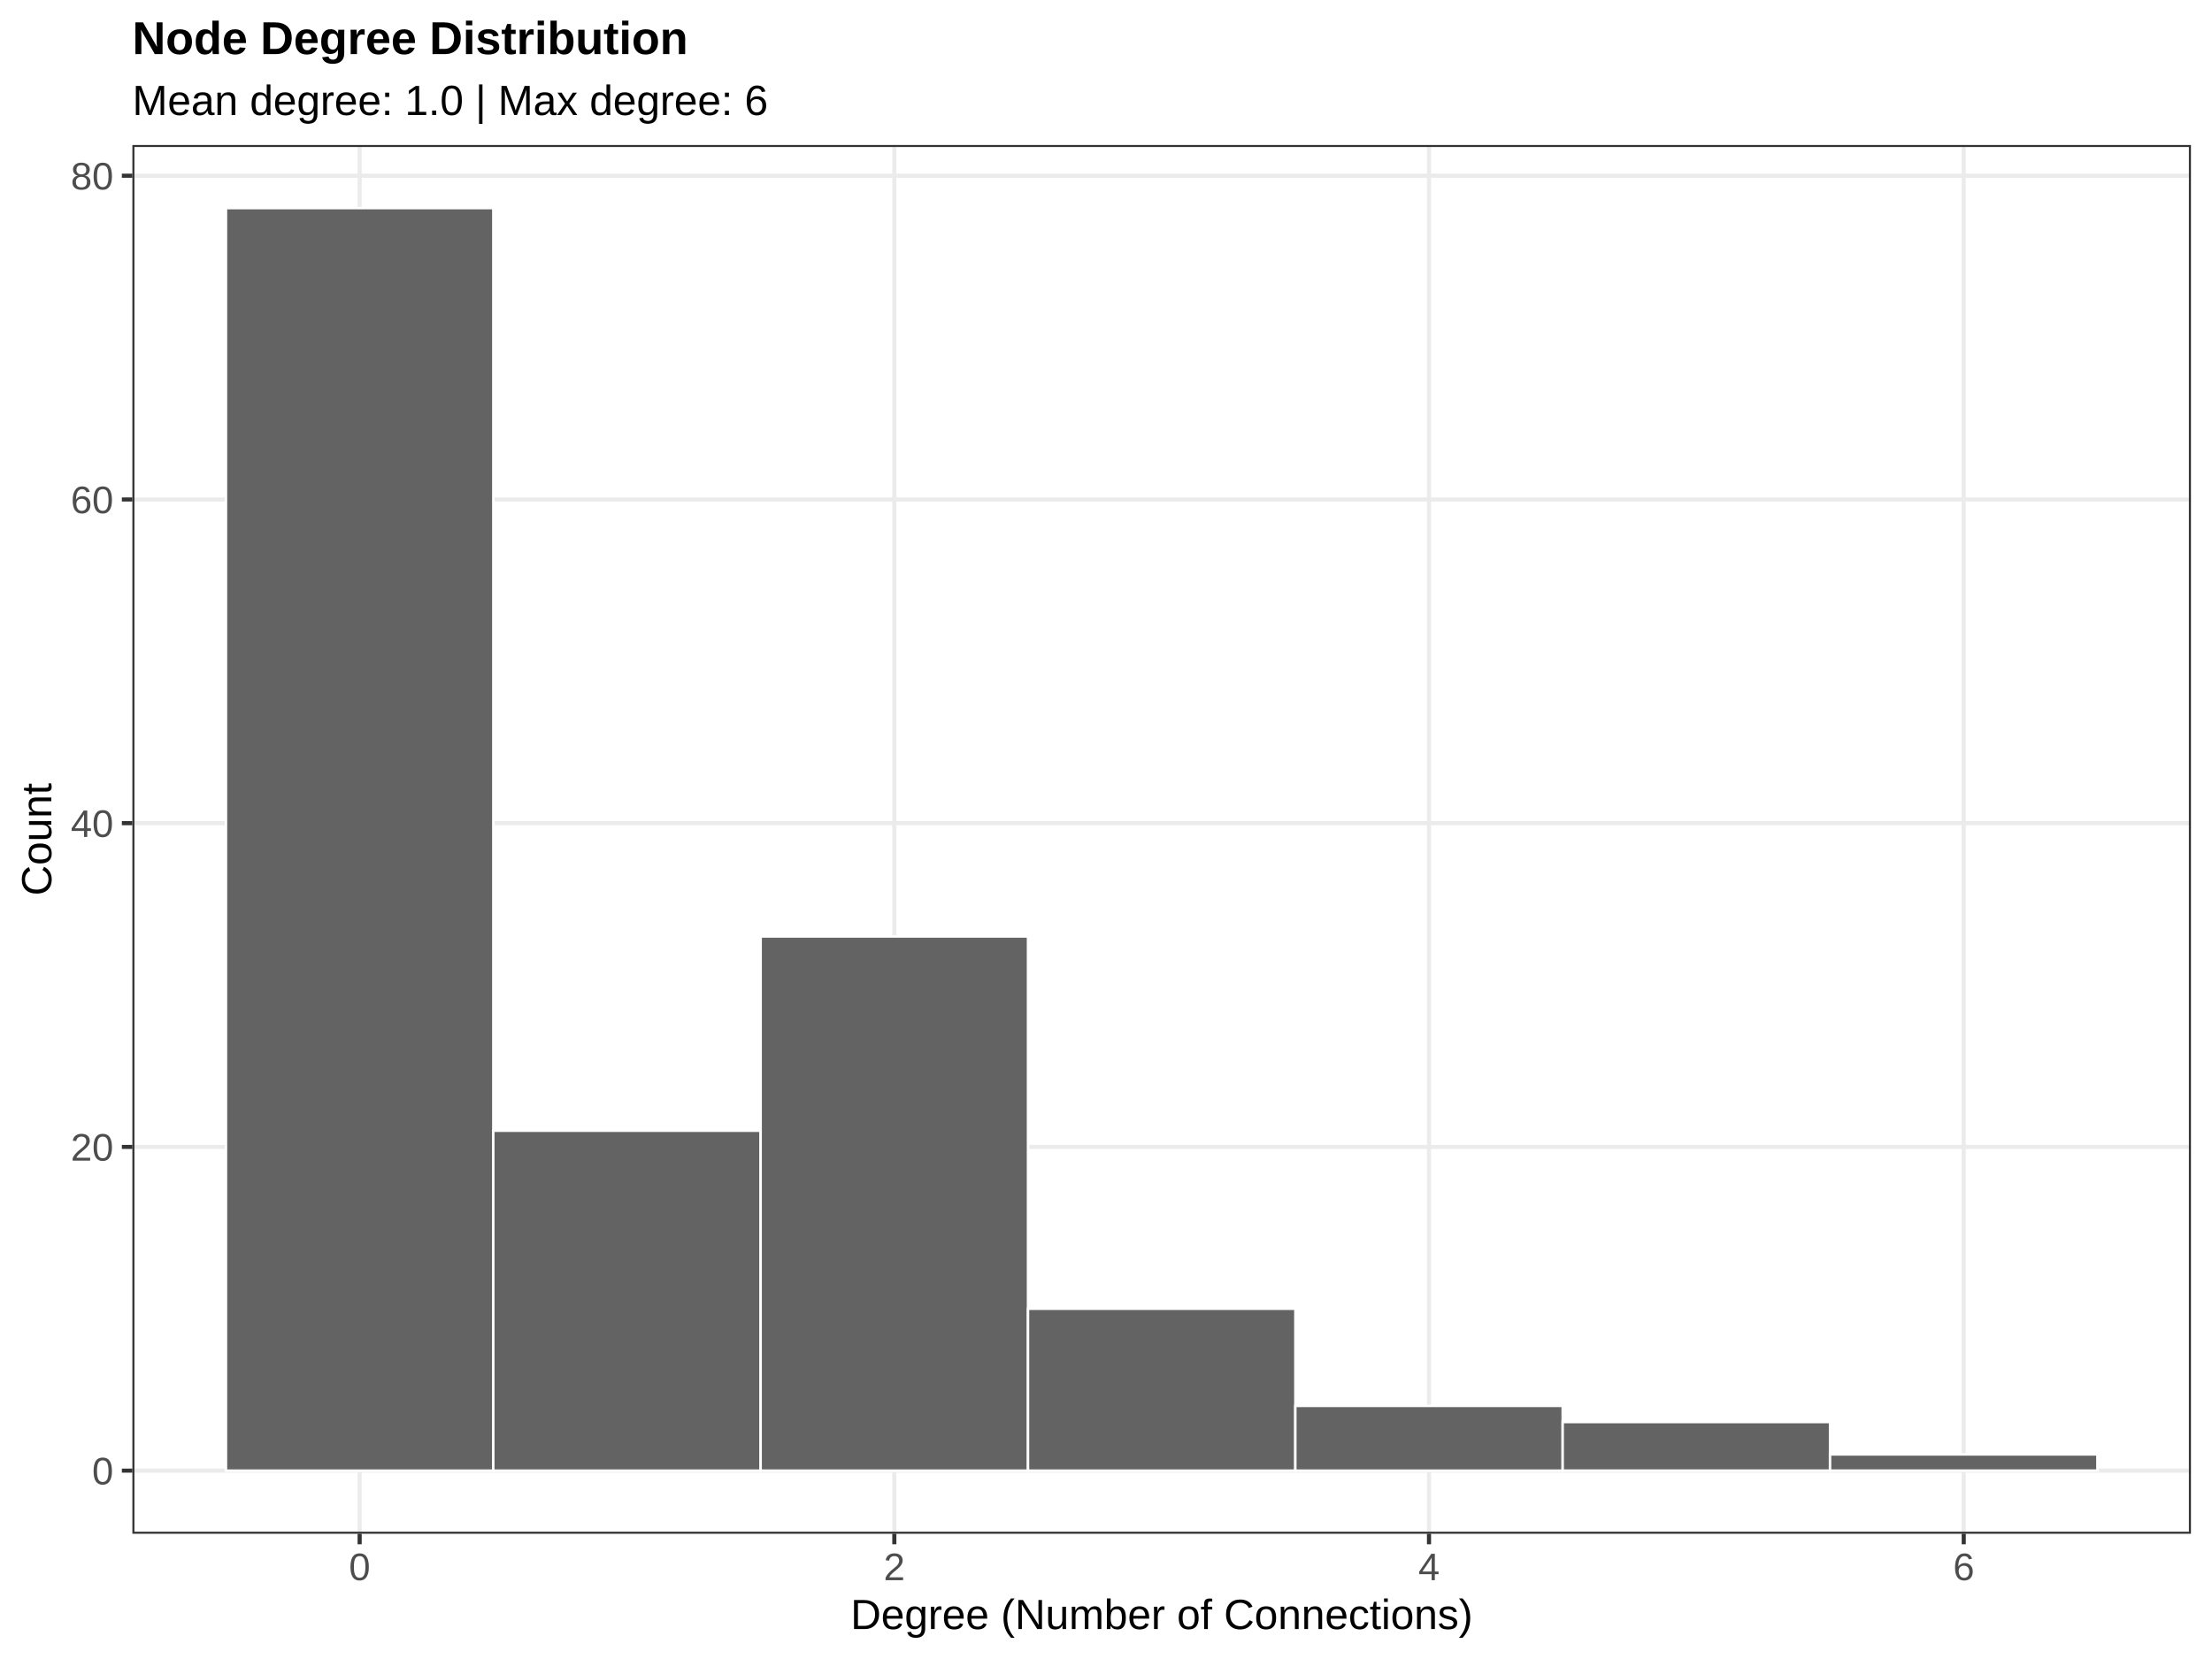
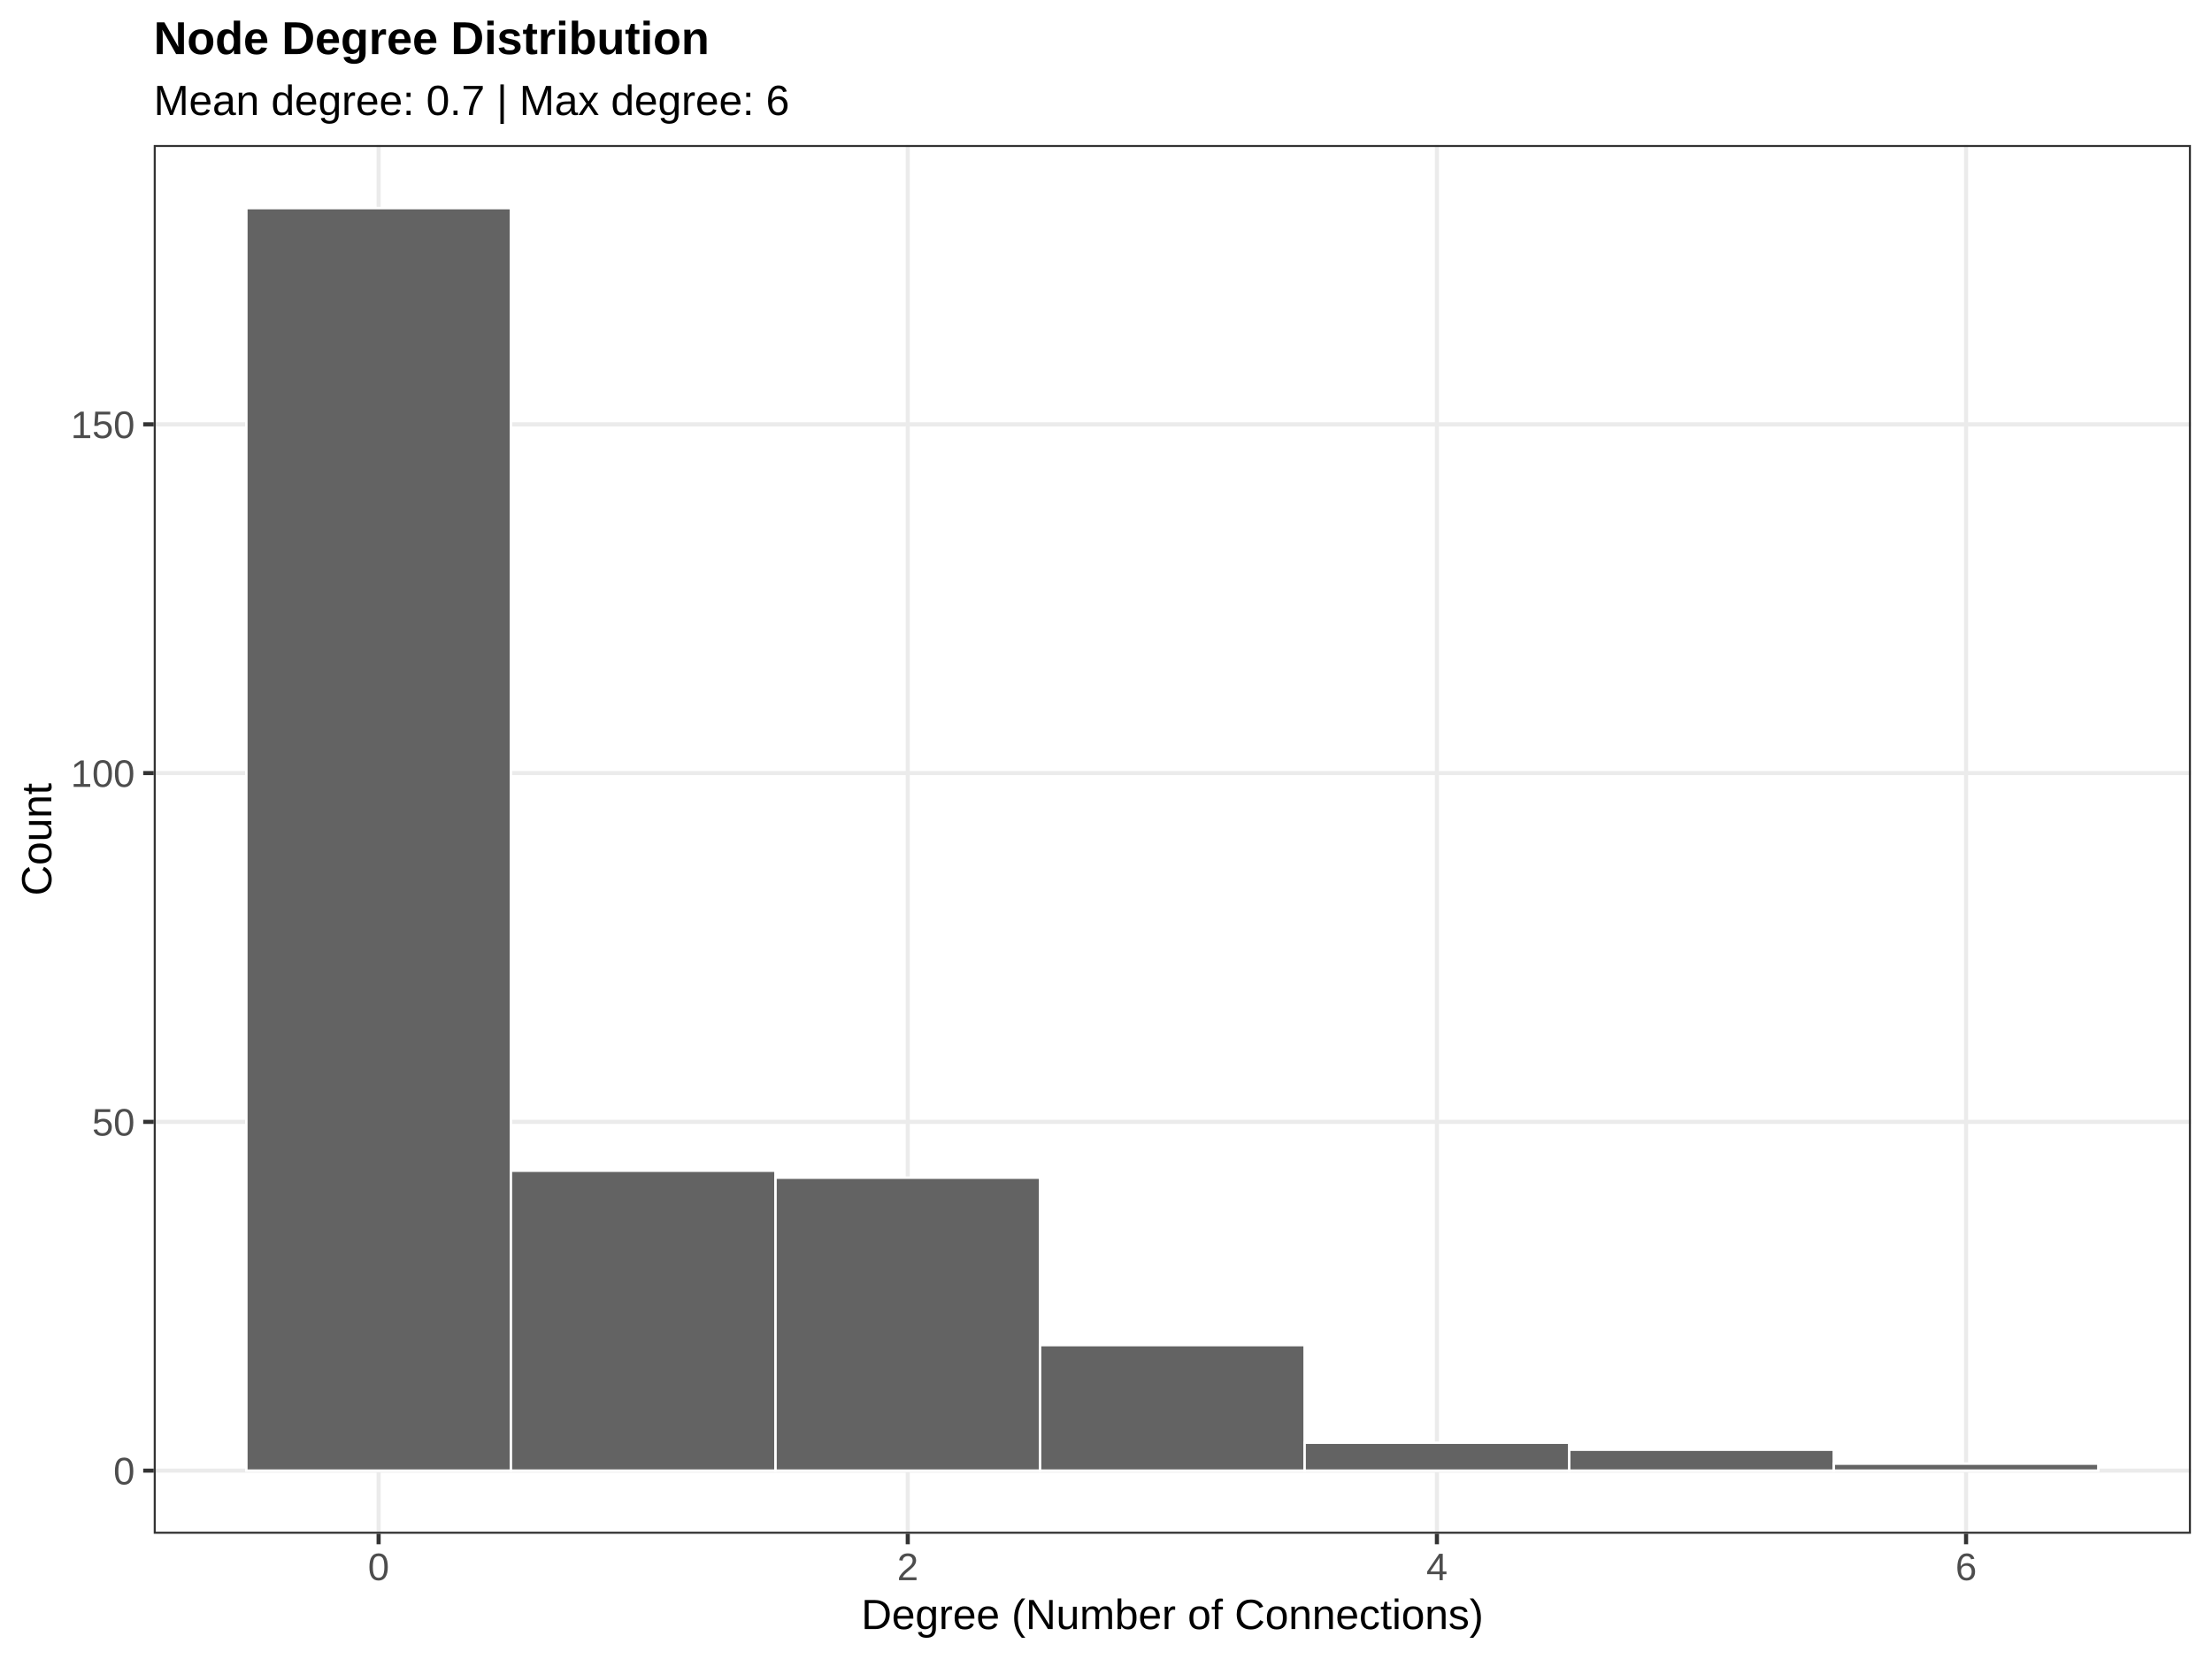
<svg xmlns="http://www.w3.org/2000/svg" width="576.00pt" height="432.00pt" viewBox="0 0 576.00 432.00">
  <g class="svglite">
    <defs>
      <style type="text/css">
    .svglite line, .svglite polyline, .svglite polygon, .svglite path, .svglite rect, .svglite circle {
      fill: none;
      stroke: #000000;
      stroke-linecap: round;
      stroke-linejoin: round;
      stroke-miterlimit: 10.00;
    }
    .svglite text {
      white-space: pre;
    }
    .svglite g.glyphgroup path {
      fill: inherit;
      stroke: none;
    }
  </style>
    </defs>
    <rect width="100%" height="100%" style="stroke: none; fill: #FFFFFF;" />
    <defs>
      <clipPath id="cpMC4wMHw1NzYuMDB8MC4wMHw0MzIuMDA=">
        <rect x="0.00" y="0.00" width="576.00" height="432.00" />
      </clipPath>
    </defs>
    <g clip-path="url(#cpMC4wMHw1NzYuMDB8MC4wMHw0MzIuMDA=)">
      <rect x="0.00" y="0.00" width="576.00" height="432.00" style="stroke-width: 1.07; stroke: #FFFFFF; fill: #FFFFFF;" />
    </g>
    <defs>
-       <clipPath id="cpMzQuNDd8NTcwLjUyfDM3Ljc1fDM5OS4zOQ==">
-         <rect x="34.47" y="37.75" width="536.05" height="361.64" />
+       <clipPath id="cpNDAuMDN8NTcwLjUyfDM3Ljc1fDM5OS4zOQ==">
+         <rect x="40.03" y="37.75" width="530.49" height="361.64" />
      </clipPath>
    </defs>
-     <g clip-path="url(#cpMzQuNDd8NTcwLjUyfDM3Ljc1fDM5OS4zOQ==)">
-       <rect x="34.47" y="37.75" width="536.05" height="361.64" style="stroke-width: 1.07; stroke: none; fill: #FFFFFF;" />
-       <polyline points="34.47,382.95 570.52,382.95 " style="stroke-width: 1.07; stroke: #EBEBEB; stroke-linecap: butt;" />
-       <polyline points="34.47,298.65 570.52,298.65 " style="stroke-width: 1.07; stroke: #EBEBEB; stroke-linecap: butt;" />
-       <polyline points="34.47,214.35 570.52,214.35 " style="stroke-width: 1.07; stroke: #EBEBEB; stroke-linecap: butt;" />
-       <polyline points="34.47,130.06 570.52,130.06 " style="stroke-width: 1.07; stroke: #EBEBEB; stroke-linecap: butt;" />
-       <polyline points="34.47,45.76 570.52,45.76 " style="stroke-width: 1.07; stroke: #EBEBEB; stroke-linecap: butt;" />
-       <polyline points="93.65,399.39 93.65,37.75 " style="stroke-width: 1.07; stroke: #EBEBEB; stroke-linecap: butt;" />
-       <polyline points="232.88,399.39 232.88,37.75 " style="stroke-width: 1.07; stroke: #EBEBEB; stroke-linecap: butt;" />
-       <polyline points="372.11,399.39 372.11,37.75 " style="stroke-width: 1.07; stroke: #EBEBEB; stroke-linecap: butt;" />
-       <polyline points="511.35,399.39 511.35,37.75 " style="stroke-width: 1.07; stroke: #EBEBEB; stroke-linecap: butt;" />
-       <rect x="58.84" y="54.19" width="69.62" height="328.76" style="stroke-width: 0.64; stroke: #FFFFFF; stroke-linecap: butt; stroke-linejoin: miter; fill: #636363;" />
-       <rect x="128.45" y="294.44" width="69.62" height="88.51" style="stroke-width: 0.64; stroke: #FFFFFF; stroke-linecap: butt; stroke-linejoin: miter; fill: #636363;" />
-       <rect x="198.07" y="243.86" width="69.62" height="139.09" style="stroke-width: 0.64; stroke: #FFFFFF; stroke-linecap: butt; stroke-linejoin: miter; fill: #636363;" />
-       <rect x="267.69" y="340.80" width="69.62" height="42.15" style="stroke-width: 0.64; stroke: #FFFFFF; stroke-linecap: butt; stroke-linejoin: miter; fill: #636363;" />
-       <rect x="337.30" y="366.09" width="69.62" height="16.86" style="stroke-width: 0.64; stroke: #FFFFFF; stroke-linecap: butt; stroke-linejoin: miter; fill: #636363;" />
-       <rect x="406.92" y="370.30" width="69.62" height="12.64" style="stroke-width: 0.64; stroke: #FFFFFF; stroke-linecap: butt; stroke-linejoin: miter; fill: #636363;" />
-       <rect x="476.54" y="378.73" width="69.62" height="4.21" style="stroke-width: 0.64; stroke: #FFFFFF; stroke-linecap: butt; stroke-linejoin: miter; fill: #636363;" />
-       <rect x="34.47" y="37.75" width="536.05" height="361.64" style="stroke-width: 1.07; stroke: #333333;" />
+     <g clip-path="url(#cpNDAuMDN8NTcwLjUyfDM3Ljc1fDM5OS4zOQ==)">
+       <rect x="40.03" y="37.75" width="530.49" height="361.64" style="stroke-width: 1.07; stroke: none; fill: #FFFFFF;" />
+       <polyline points="40.03,382.95 570.52,382.95 " style="stroke-width: 1.07; stroke: #EBEBEB; stroke-linecap: butt;" />
+       <polyline points="40.03,292.13 570.52,292.13 " style="stroke-width: 1.07; stroke: #EBEBEB; stroke-linecap: butt;" />
+       <polyline points="40.03,201.31 570.52,201.31 " style="stroke-width: 1.07; stroke: #EBEBEB; stroke-linecap: butt;" />
+       <polyline points="40.03,110.50 570.52,110.50 " style="stroke-width: 1.07; stroke: #EBEBEB; stroke-linecap: butt;" />
+       <polyline points="98.59,399.39 98.59,37.75 " style="stroke-width: 1.07; stroke: #EBEBEB; stroke-linecap: butt;" />
+       <polyline points="236.38,399.39 236.38,37.75 " style="stroke-width: 1.07; stroke: #EBEBEB; stroke-linecap: butt;" />
+       <polyline points="374.17,399.39 374.17,37.75 " style="stroke-width: 1.07; stroke: #EBEBEB; stroke-linecap: butt;" />
+       <polyline points="511.96,399.39 511.96,37.75 " style="stroke-width: 1.07; stroke: #EBEBEB; stroke-linecap: butt;" />
+       <rect x="64.15" y="54.19" width="68.89" height="328.76" style="stroke-width: 0.64; stroke: #FFFFFF; stroke-linecap: butt; stroke-linejoin: miter; fill: #636363;" />
+       <rect x="133.04" y="304.85" width="68.89" height="78.10" style="stroke-width: 0.64; stroke: #FFFFFF; stroke-linecap: butt; stroke-linejoin: miter; fill: #636363;" />
+       <rect x="201.94" y="306.66" width="68.89" height="76.29" style="stroke-width: 0.64; stroke: #FFFFFF; stroke-linecap: butt; stroke-linejoin: miter; fill: #636363;" />
+       <rect x="270.83" y="350.26" width="68.89" height="32.69" style="stroke-width: 0.64; stroke: #FFFFFF; stroke-linecap: butt; stroke-linejoin: miter; fill: #636363;" />
+       <rect x="339.72" y="375.68" width="68.89" height="7.27" style="stroke-width: 0.64; stroke: #FFFFFF; stroke-linecap: butt; stroke-linejoin: miter; fill: #636363;" />
+       <rect x="408.62" y="377.50" width="68.89" height="5.45" style="stroke-width: 0.64; stroke: #FFFFFF; stroke-linecap: butt; stroke-linejoin: miter; fill: #636363;" />
+       <rect x="477.51" y="381.13" width="68.89" height="1.82" style="stroke-width: 0.64; stroke: #FFFFFF; stroke-linecap: butt; stroke-linejoin: miter; fill: #636363;" />
+       <rect x="40.03" y="37.75" width="530.49" height="361.64" style="stroke-width: 1.07; stroke: #333333;" />
    </g>
    <g clip-path="url(#cpMC4wMHw1NzYuMDB8MC4wMHw0MzIuMDA=)">
-       <text x="29.54" y="386.53" text-anchor="end" style="font-size: 10.00px;fill: #4D4D4D; font-family: &quot;Arial&quot;;" textLength="5.56px" lengthAdjust="spacingAndGlyphs">0</text>
-       <text x="29.54" y="302.23" text-anchor="end" style="font-size: 10.00px;fill: #4D4D4D; font-family: &quot;Arial&quot;;" textLength="11.12px" lengthAdjust="spacingAndGlyphs">20</text>
-       <text x="29.54" y="217.94" text-anchor="end" style="font-size: 10.00px;fill: #4D4D4D; font-family: &quot;Arial&quot;;" textLength="11.12px" lengthAdjust="spacingAndGlyphs">40</text>
-       <text x="29.54" y="133.64" text-anchor="end" style="font-size: 10.00px;fill: #4D4D4D; font-family: &quot;Arial&quot;;" textLength="11.12px" lengthAdjust="spacingAndGlyphs">60</text>
-       <text x="29.54" y="49.34" text-anchor="end" style="font-size: 10.00px;fill: #4D4D4D; font-family: &quot;Arial&quot;;" textLength="11.12px" lengthAdjust="spacingAndGlyphs">80</text>
-       <polyline points="31.73,382.95 34.47,382.95 " style="stroke-width: 1.07; stroke: #333333; stroke-linecap: butt;" />
-       <polyline points="31.73,298.65 34.47,298.65 " style="stroke-width: 1.07; stroke: #333333; stroke-linecap: butt;" />
-       <polyline points="31.73,214.35 34.47,214.35 " style="stroke-width: 1.07; stroke: #333333; stroke-linecap: butt;" />
-       <polyline points="31.73,130.06 34.47,130.06 " style="stroke-width: 1.07; stroke: #333333; stroke-linecap: butt;" />
-       <polyline points="31.73,45.76 34.47,45.76 " style="stroke-width: 1.07; stroke: #333333; stroke-linecap: butt;" />
-       <polyline points="93.65,402.13 93.65,399.39 " style="stroke-width: 1.07; stroke: #333333; stroke-linecap: butt;" />
-       <polyline points="232.88,402.13 232.88,399.39 " style="stroke-width: 1.07; stroke: #333333; stroke-linecap: butt;" />
-       <polyline points="372.11,402.13 372.11,399.39 " style="stroke-width: 1.07; stroke: #333333; stroke-linecap: butt;" />
-       <polyline points="511.35,402.13 511.35,399.39 " style="stroke-width: 1.07; stroke: #333333; stroke-linecap: butt;" />
-       <text x="93.65" y="411.48" text-anchor="middle" style="font-size: 10.00px;fill: #4D4D4D; font-family: &quot;Arial&quot;;" textLength="5.56px" lengthAdjust="spacingAndGlyphs">0</text>
-       <text x="232.88" y="411.48" text-anchor="middle" style="font-size: 10.00px;fill: #4D4D4D; font-family: &quot;Arial&quot;;" textLength="5.56px" lengthAdjust="spacingAndGlyphs">2</text>
-       <text x="372.11" y="411.48" text-anchor="middle" style="font-size: 10.00px;fill: #4D4D4D; font-family: &quot;Arial&quot;;" textLength="5.56px" lengthAdjust="spacingAndGlyphs">4</text>
-       <text x="511.35" y="411.48" text-anchor="middle" style="font-size: 10.00px;fill: #4D4D4D; font-family: &quot;Arial&quot;;" textLength="5.56px" lengthAdjust="spacingAndGlyphs">6</text>
-       <text x="302.50" y="424.20" text-anchor="middle" style="font-size: 11.00px; font-family: &quot;Arial&quot;;" textLength="162.09px" lengthAdjust="spacingAndGlyphs">Degree (Number of Connections)</text>
+       <text x="35.10" y="386.53" text-anchor="end" style="font-size: 10.00px;fill: #4D4D4D; font-family: &quot;Arial&quot;;" textLength="5.56px" lengthAdjust="spacingAndGlyphs">0</text>
+       <text x="35.10" y="295.71" text-anchor="end" style="font-size: 10.00px;fill: #4D4D4D; font-family: &quot;Arial&quot;;" textLength="11.12px" lengthAdjust="spacingAndGlyphs">50</text>
+       <text x="35.10" y="204.90" text-anchor="end" style="font-size: 10.00px;fill: #4D4D4D; font-family: &quot;Arial&quot;;" textLength="16.69px" lengthAdjust="spacingAndGlyphs">100</text>
+       <text x="35.10" y="114.08" text-anchor="end" style="font-size: 10.00px;fill: #4D4D4D; font-family: &quot;Arial&quot;;" textLength="16.69px" lengthAdjust="spacingAndGlyphs">150</text>
+       <polyline points="37.29,382.95 40.03,382.95 " style="stroke-width: 1.07; stroke: #333333; stroke-linecap: butt;" />
+       <polyline points="37.29,292.13 40.03,292.13 " style="stroke-width: 1.07; stroke: #333333; stroke-linecap: butt;" />
+       <polyline points="37.29,201.31 40.03,201.31 " style="stroke-width: 1.07; stroke: #333333; stroke-linecap: butt;" />
+       <polyline points="37.29,110.50 40.03,110.50 " style="stroke-width: 1.07; stroke: #333333; stroke-linecap: butt;" />
+       <polyline points="98.59,402.13 98.59,399.39 " style="stroke-width: 1.07; stroke: #333333; stroke-linecap: butt;" />
+       <polyline points="236.38,402.13 236.38,399.39 " style="stroke-width: 1.07; stroke: #333333; stroke-linecap: butt;" />
+       <polyline points="374.17,402.13 374.17,399.39 " style="stroke-width: 1.07; stroke: #333333; stroke-linecap: butt;" />
+       <polyline points="511.96,402.13 511.96,399.39 " style="stroke-width: 1.07; stroke: #333333; stroke-linecap: butt;" />
+       <text x="98.59" y="411.48" text-anchor="middle" style="font-size: 10.00px;fill: #4D4D4D; font-family: &quot;Arial&quot;;" textLength="5.56px" lengthAdjust="spacingAndGlyphs">0</text>
+       <text x="236.38" y="411.48" text-anchor="middle" style="font-size: 10.00px;fill: #4D4D4D; font-family: &quot;Arial&quot;;" textLength="5.56px" lengthAdjust="spacingAndGlyphs">2</text>
+       <text x="374.17" y="411.48" text-anchor="middle" style="font-size: 10.00px;fill: #4D4D4D; font-family: &quot;Arial&quot;;" textLength="5.56px" lengthAdjust="spacingAndGlyphs">4</text>
+       <text x="511.96" y="411.48" text-anchor="middle" style="font-size: 10.00px;fill: #4D4D4D; font-family: &quot;Arial&quot;;" textLength="5.56px" lengthAdjust="spacingAndGlyphs">6</text>
+       <text x="305.28" y="424.20" text-anchor="middle" style="font-size: 11.00px; font-family: &quot;Arial&quot;;" textLength="162.09px" lengthAdjust="spacingAndGlyphs">Degree (Number of Connections)</text>
      <text transform="translate(13.36,218.57) rotate(-90)" text-anchor="middle" style="font-size: 11.00px; font-family: &quot;Arial&quot;;" textLength="29.38px" lengthAdjust="spacingAndGlyphs">Count</text>
-       <text x="34.47" y="29.95" style="font-size: 11.00px; font-family: &quot;Arial&quot;;" textLength="165.67px" lengthAdjust="spacingAndGlyphs">Mean degree: 1.0 | Max degree: 6</text>
-       <text x="34.47" y="14.08" style="font-size: 12.00px; font-weight: bold; font-family: &quot;Arial&quot;;" textLength="144.66px" lengthAdjust="spacingAndGlyphs">Node Degree Distribution</text>
+       <text x="40.03" y="29.95" style="font-size: 11.00px; font-family: &quot;Arial&quot;;" textLength="165.67px" lengthAdjust="spacingAndGlyphs">Mean degree: 0.7 | Max degree: 6</text>
+       <text x="40.03" y="14.08" style="font-size: 12.00px; font-weight: bold; font-family: &quot;Arial&quot;;" textLength="144.66px" lengthAdjust="spacingAndGlyphs">Node Degree Distribution</text>
    </g>
  </g>
</svg>
